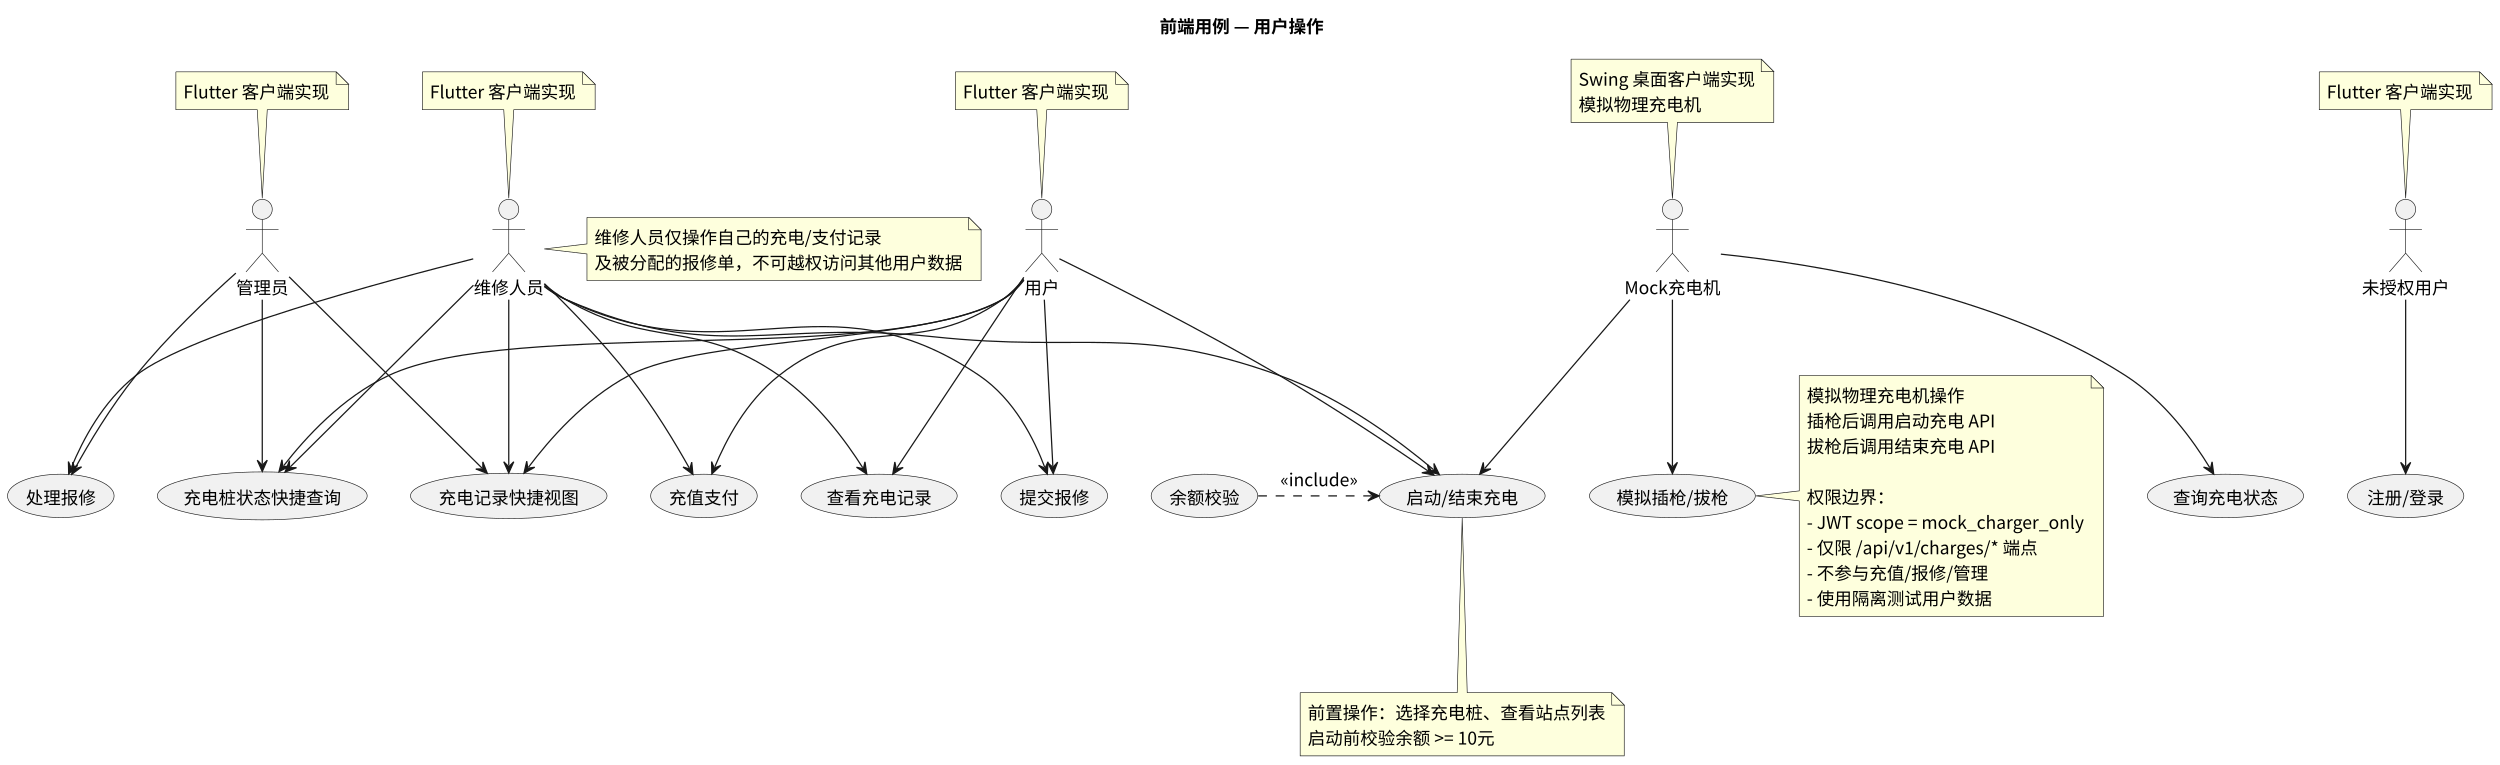
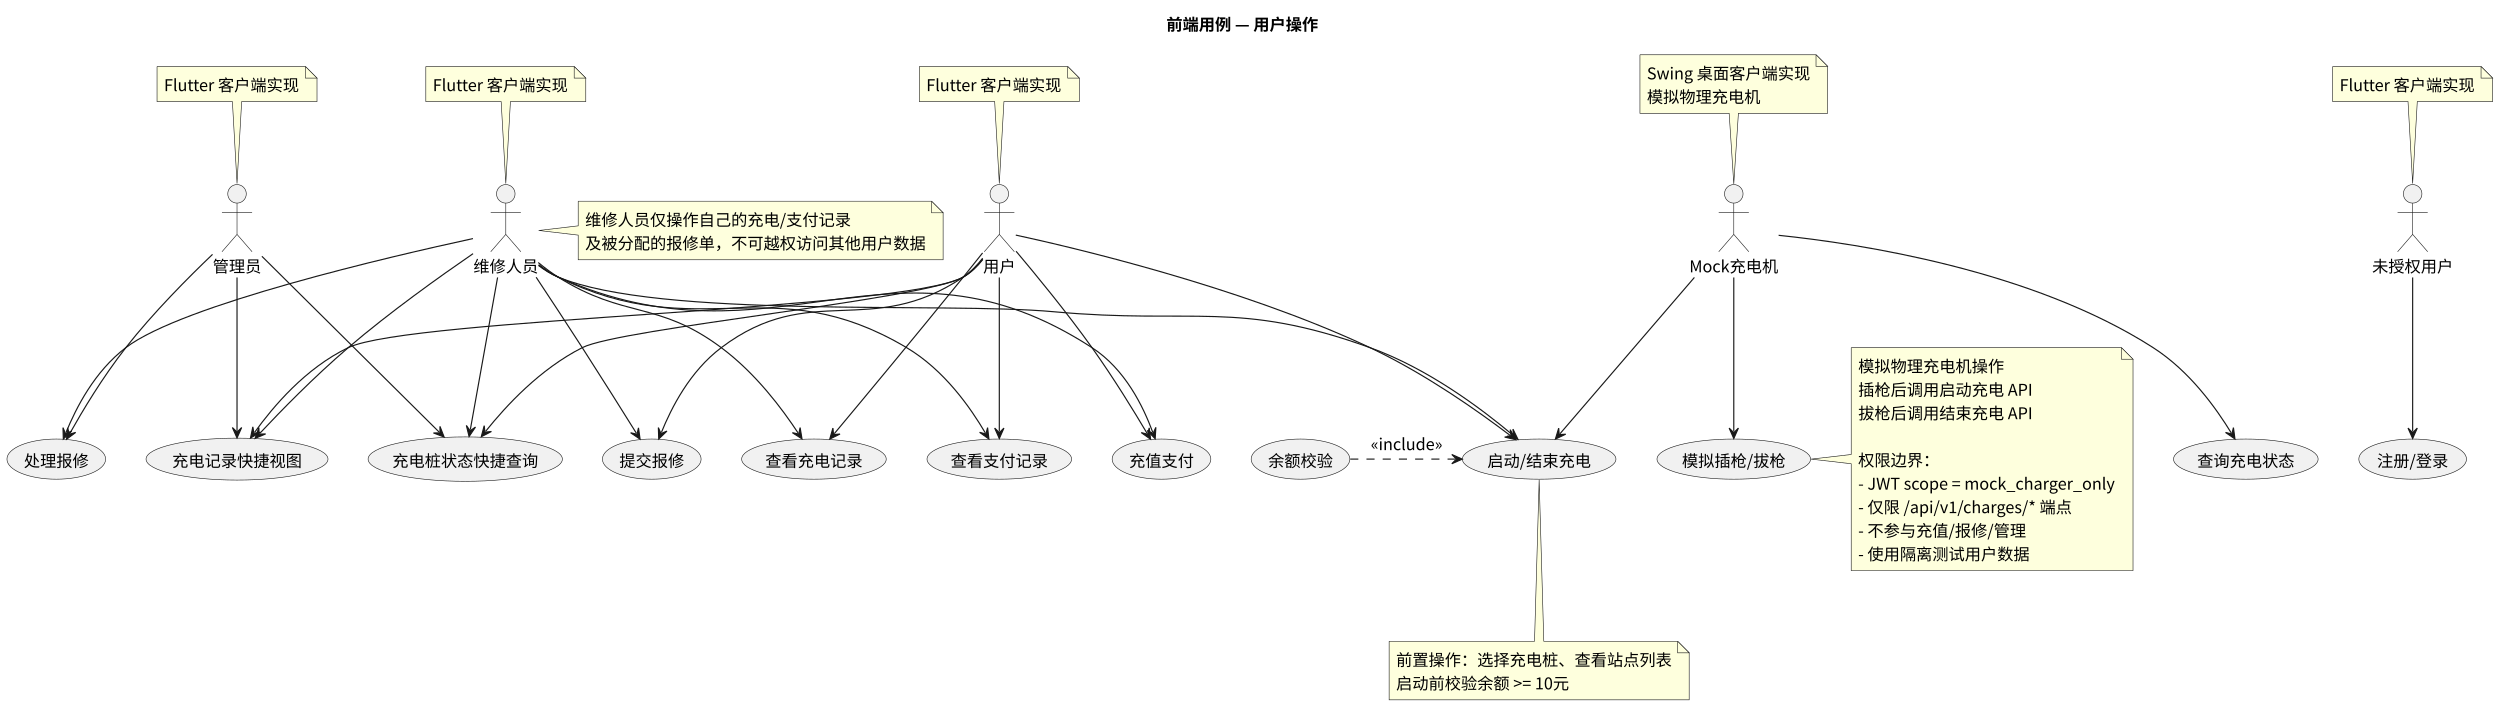
- <svg xmlns="http://www.w3.org/2000/svg" contentStyleType="text/css" data-diagram-type="DESCRIPTION" height="611px" preserveAspectRatio="none" style="width:1998px;height:611px;background:#FFFFFF;" version="1.1" viewBox="0 0 1998 611" width="1998px" zoomAndPan="magnify">
+ <svg xmlns="http://www.w3.org/2000/svg" contentStyleType="text/css" data-diagram-type="DESCRIPTION" height="611px" preserveAspectRatio="none" style="width:2158px;height:611px;background:#FFFFFF;" version="1.1" viewBox="0 0 2158 611" width="2158px" zoomAndPan="magnify">
  <defs />
  <g>
    <g class="title" data-source-line="3">
-       <text fill="#000000" font-family="Noto Sans CJK SC" font-size="14" font-weight="bold" lengthAdjust="spacing" textLength="131.067" x="926.787" y="26.24">前端用例 — 用户操作</text>
+       <text fill="#000000" font-family="Noto Sans CJK SC" font-size="14" font-weight="bold" lengthAdjust="spacing" textLength="131.067" x="1006.787" y="26.24">前端用例 — 用户操作</text>
    </g>
    <g class="entity" data-entity="G" data-source-line="6" data-uid="ent0002" id="entity_G">
-       <ellipse cx="1922.6" cy="167.322" fill="#F1F1F1" rx="8" ry="8" style="stroke:#181818;stroke-width:0.5;" />
-       <path d="M1922.6,175.322 L1922.6,202.322 M1909.6,183.322 L1935.6,183.322 M1922.6,202.322 L1909.6,217.322 M1922.6,202.322 L1935.6,217.322" fill="none" style="stroke:#181818;stroke-width:0.5;" />
-       <text fill="#000000" font-family="Noto Sans CJK SC" font-size="14" lengthAdjust="spacing" textLength="70" x="1887.6" y="235.062">未授权用户</text>
+       <ellipse cx="2082.6" cy="167.322" fill="#F1F1F1" rx="8" ry="8" style="stroke:#181818;stroke-width:0.5;" />
+       <path d="M2082.6,175.322 L2082.6,202.322 M2069.6,183.322 L2095.6,183.322 M2082.6,202.322 L2069.6,217.322 M2082.6,202.322 L2095.6,217.322" fill="none" style="stroke:#181818;stroke-width:0.5;" />
+       <text fill="#000000" font-family="Noto Sans CJK SC" font-size="14" lengthAdjust="spacing" textLength="70" x="2047.6" y="235.062">未授权用户</text>
    </g>
    <g class="entity" data-entity="U" data-source-line="7" data-uid="ent0003" id="entity_U">
-       <ellipse cx="832.6" cy="167.322" fill="#F1F1F1" rx="8" ry="8" style="stroke:#181818;stroke-width:0.5;" />
-       <path d="M832.6,175.322 L832.6,202.322 M819.6,183.322 L845.6,183.322 M832.6,202.322 L819.6,217.322 M832.6,202.322 L845.6,217.322" fill="none" style="stroke:#181818;stroke-width:0.5;" />
-       <text fill="#000000" font-family="Noto Sans CJK SC" font-size="14" lengthAdjust="spacing" textLength="28" x="818.6" y="235.062">用户</text>
+       <ellipse cx="862.6" cy="167.322" fill="#F1F1F1" rx="8" ry="8" style="stroke:#181818;stroke-width:0.5;" />
+       <path d="M862.6,175.322 L862.6,202.322 M849.6,183.322 L875.6,183.322 M862.6,202.322 L849.6,217.322 M862.6,202.322 L875.6,217.322" fill="none" style="stroke:#181818;stroke-width:0.5;" />
+       <text fill="#000000" font-family="Noto Sans CJK SC" font-size="14" lengthAdjust="spacing" textLength="28" x="848.6" y="235.062">用户</text>
    </g>
    <g class="entity" data-entity="M" data-source-line="8" data-uid="ent0004" id="entity_M">
-       <ellipse cx="406.6" cy="167.322" fill="#F1F1F1" rx="8" ry="8" style="stroke:#181818;stroke-width:0.5;" />
-       <path d="M406.6,175.322 L406.6,202.322 M393.6,183.322 L419.6,183.322 M406.6,202.322 L393.6,217.322 M406.6,202.322 L419.6,217.322" fill="none" style="stroke:#181818;stroke-width:0.5;" />
-       <text fill="#000000" font-family="Noto Sans CJK SC" font-size="14" lengthAdjust="spacing" textLength="56" x="378.6" y="235.062">维修人员</text>
+       <ellipse cx="436.6" cy="167.322" fill="#F1F1F1" rx="8" ry="8" style="stroke:#181818;stroke-width:0.5;" />
+       <path d="M436.6,175.322 L436.6,202.322 M423.6,183.322 L449.6,183.322 M436.6,202.322 L423.6,217.322 M436.6,202.322 L449.6,217.322" fill="none" style="stroke:#181818;stroke-width:0.5;" />
+       <text fill="#000000" font-family="Noto Sans CJK SC" font-size="14" lengthAdjust="spacing" textLength="56" x="408.6" y="235.062">维修人员</text>
    </g>
    <g class="entity" data-entity="A" data-source-line="9" data-uid="ent0005" id="entity_A">
-       <ellipse cx="209.6" cy="167.322" fill="#F1F1F1" rx="8" ry="8" style="stroke:#181818;stroke-width:0.5;" />
-       <path d="M209.6,175.322 L209.6,202.322 M196.6,183.322 L222.6,183.322 M209.6,202.322 L196.6,217.322 M209.6,202.322 L222.6,217.322" fill="none" style="stroke:#181818;stroke-width:0.5;" />
-       <text fill="#000000" font-family="Noto Sans CJK SC" font-size="14" lengthAdjust="spacing" textLength="42" x="188.6" y="235.062">管理员</text>
+       <ellipse cx="204.6" cy="167.322" fill="#F1F1F1" rx="8" ry="8" style="stroke:#181818;stroke-width:0.5;" />
+       <path d="M204.6,175.322 L204.6,202.322 M191.6,183.322 L217.6,183.322 M204.6,202.322 L191.6,217.322 M204.6,202.322 L217.6,217.322" fill="none" style="stroke:#181818;stroke-width:0.5;" />
+       <text fill="#000000" font-family="Noto Sans CJK SC" font-size="14" lengthAdjust="spacing" textLength="42" x="183.6" y="235.062">管理员</text>
    </g>
    <g class="entity" data-entity="MC" data-source-line="10" data-uid="ent0006" id="entity_MC">
-       <ellipse cx="1336.6" cy="167.322" fill="#F1F1F1" rx="8" ry="8" style="stroke:#181818;stroke-width:0.5;" />
-       <path d="M1336.6,175.322 L1336.6,202.322 M1323.6,183.322 L1349.6,183.322 M1336.6,202.322 L1323.6,217.322 M1336.6,202.322 L1349.6,217.322" fill="none" style="stroke:#181818;stroke-width:0.5;" />
-       <text fill="#000000" font-family="Noto Sans CJK SC" font-size="14" lengthAdjust="spacing" textLength="76.72" x="1298.24" y="235.062">Mock充电机</text>
+       <ellipse cx="1496.6" cy="167.322" fill="#F1F1F1" rx="8" ry="8" style="stroke:#181818;stroke-width:0.5;" />
+       <path d="M1496.6,175.322 L1496.6,202.322 M1483.6,183.322 L1509.6,183.322 M1496.6,202.322 L1483.6,217.322 M1496.6,202.322 L1509.6,217.322" fill="none" style="stroke:#181818;stroke-width:0.5;" />
+       <text fill="#000000" font-family="Noto Sans CJK SC" font-size="14" lengthAdjust="spacing" textLength="76.72" x="1458.24" y="235.062">Mock充电机</text>
    </g>
    <g class="entity" data-entity="GMN7" data-source-line="12" data-uid="ent0008" id="entity_GMN7">
-       <path d="M1853.56,57.412 L1853.56,87.684 A0,0 0 0 0 1853.56,87.684 L1918.6,87.684 L1922.6,158.412 L1926.6,87.684 L1991.641,87.684 A0,0 0 0 0 1991.641,87.684 L1991.641,67.412 L1981.641,57.412 L1853.56,57.412 A0,0 0 0 0 1853.56,57.412" fill="#FEFFDD" style="stroke:#181818;stroke-width:0.5;" />
-       <path d="M1981.641,57.412 L1981.641,67.412 L1991.641,67.412 L1981.641,57.412" fill="#FEFFDD" style="stroke:#181818;stroke-width:0.5;" />
-       <text fill="#000000" font-family="Noto Sans CJK SC" font-size="14" lengthAdjust="spacing" textLength="117.082" x="1859.56" y="78.652">Flutter 客户端实现</text>
+       <path d="M2013.56,57.412 L2013.56,87.684 A0,0 0 0 0 2013.56,87.684 L2078.6,87.684 L2082.6,158.412 L2086.6,87.684 L2151.642,87.684 A0,0 0 0 0 2151.642,87.684 L2151.642,67.412 L2141.642,57.412 L2013.56,57.412 A0,0 0 0 0 2013.56,57.412" fill="#FEFFDD" style="stroke:#181818;stroke-width:0.5;" />
+       <path d="M2141.642,57.412 L2141.642,67.412 L2151.642,67.412 L2141.642,57.412" fill="#FEFFDD" style="stroke:#181818;stroke-width:0.5;" />
+       <text fill="#000000" font-family="Noto Sans CJK SC" font-size="14" lengthAdjust="spacing" textLength="117.082" x="2019.56" y="78.652">Flutter 客户端实现</text>
    </g>
    <g class="entity" data-entity="GMN10" data-source-line="13" data-uid="ent0011" id="entity_GMN10">
-       <path d="M763.56,57.412 L763.56,87.684 A0,0 0 0 0 763.56,87.684 L828.6,87.684 L832.6,158.412 L836.6,87.684 L901.641,87.684 A0,0 0 0 0 901.641,87.684 L901.641,67.412 L891.641,57.412 L763.56,57.412 A0,0 0 0 0 763.56,57.412" fill="#FEFFDD" style="stroke:#181818;stroke-width:0.5;" />
-       <path d="M891.641,57.412 L891.641,67.412 L901.641,67.412 L891.641,57.412" fill="#FEFFDD" style="stroke:#181818;stroke-width:0.5;" />
-       <text fill="#000000" font-family="Noto Sans CJK SC" font-size="14" lengthAdjust="spacing" textLength="117.082" x="769.56" y="78.652">Flutter 客户端实现</text>
+       <path d="M793.56,57.412 L793.56,87.684 A0,0 0 0 0 793.56,87.684 L858.6,87.684 L862.6,158.412 L866.6,87.684 L931.641,87.684 A0,0 0 0 0 931.641,87.684 L931.641,67.412 L921.641,57.412 L793.56,57.412 A0,0 0 0 0 793.56,57.412" fill="#FEFFDD" style="stroke:#181818;stroke-width:0.5;" />
+       <path d="M921.641,57.412 L921.641,67.412 L931.641,67.412 L921.641,57.412" fill="#FEFFDD" style="stroke:#181818;stroke-width:0.5;" />
+       <text fill="#000000" font-family="Noto Sans CJK SC" font-size="14" lengthAdjust="spacing" textLength="117.082" x="799.56" y="78.652">Flutter 客户端实现</text>
    </g>
    <g class="entity" data-entity="GMN13" data-source-line="14" data-uid="ent0014" id="entity_GMN13">
-       <path d="M337.56,57.412 L337.56,87.684 A0,0 0 0 0 337.56,87.684 L402.6,87.684 L406.6,158.412 L410.6,87.684 L475.642,87.684 A0,0 0 0 0 475.642,87.684 L475.642,67.412 L465.642,57.412 L337.56,57.412 A0,0 0 0 0 337.56,57.412" fill="#FEFFDD" style="stroke:#181818;stroke-width:0.5;" />
-       <path d="M465.642,57.412 L465.642,67.412 L475.642,67.412 L465.642,57.412" fill="#FEFFDD" style="stroke:#181818;stroke-width:0.5;" />
-       <text fill="#000000" font-family="Noto Sans CJK SC" font-size="14" lengthAdjust="spacing" textLength="117.082" x="343.56" y="78.652">Flutter 客户端实现</text>
+       <path d="M367.56,57.412 L367.56,87.684 A0,0 0 0 0 367.56,87.684 L432.6,87.684 L436.6,158.412 L440.6,87.684 L505.642,87.684 A0,0 0 0 0 505.642,87.684 L505.642,67.412 L495.642,57.412 L367.56,57.412 A0,0 0 0 0 367.56,57.412" fill="#FEFFDD" style="stroke:#181818;stroke-width:0.5;" />
+       <path d="M495.642,57.412 L495.642,67.412 L505.642,67.412 L495.642,57.412" fill="#FEFFDD" style="stroke:#181818;stroke-width:0.5;" />
+       <text fill="#000000" font-family="Noto Sans CJK SC" font-size="14" lengthAdjust="spacing" textLength="117.082" x="373.56" y="78.652">Flutter 客户端实现</text>
    </g>
    <g class="entity" data-entity="GMN16" data-source-line="15" data-uid="ent0017" id="entity_GMN16">
-       <path d="M140.56,57.412 L140.56,87.684 A0,0 0 0 0 140.56,87.684 L205.6,87.684 L209.6,158.412 L213.6,87.684 L278.642,87.684 A0,0 0 0 0 278.642,87.684 L278.642,67.412 L268.642,57.412 L140.56,57.412 A0,0 0 0 0 140.56,57.412" fill="#FEFFDD" style="stroke:#181818;stroke-width:0.5;" />
-       <path d="M268.642,57.412 L268.642,67.412 L278.642,67.412 L268.642,57.412" fill="#FEFFDD" style="stroke:#181818;stroke-width:0.5;" />
-       <text fill="#000000" font-family="Noto Sans CJK SC" font-size="14" lengthAdjust="spacing" textLength="117.082" x="146.56" y="78.652">Flutter 客户端实现</text>
+       <path d="M135.56,57.412 L135.56,87.684 A0,0 0 0 0 135.56,87.684 L200.6,87.684 L204.6,158.412 L208.6,87.684 L273.642,87.684 A0,0 0 0 0 273.642,87.684 L273.642,67.412 L263.642,57.412 L135.56,57.412 A0,0 0 0 0 135.56,57.412" fill="#FEFFDD" style="stroke:#181818;stroke-width:0.5;" />
+       <path d="M263.642,57.412 L263.642,67.412 L273.642,67.412 L263.642,57.412" fill="#FEFFDD" style="stroke:#181818;stroke-width:0.5;" />
+       <text fill="#000000" font-family="Noto Sans CJK SC" font-size="14" lengthAdjust="spacing" textLength="117.082" x="141.56" y="78.652">Flutter 客户端实现</text>
    </g>
    <g class="entity" data-entity="GMN19" data-source-line="16" data-uid="ent0020" id="entity_GMN19">
-       <path d="M1255.6,47.272 L1255.6,97.816 A0,0 0 0 0 1255.6,97.816 L1332.6,97.816 L1336.6,158.732 L1340.6,97.816 L1417.593,97.816 A0,0 0 0 0 1417.593,97.816 L1417.593,57.272 L1407.593,47.272 L1255.6,47.272 A0,0 0 0 0 1255.6,47.272" fill="#FEFFDD" style="stroke:#181818;stroke-width:0.5;" />
-       <path d="M1407.593,47.272 L1407.593,57.272 L1417.593,57.272 L1407.593,47.272" fill="#FEFFDD" style="stroke:#181818;stroke-width:0.5;" />
-       <text fill="#000000" font-family="Noto Sans CJK SC" font-size="14" lengthAdjust="spacing" textLength="140.993" x="1261.6" y="68.512">Swing 桌面客户端实现</text>
-       <text fill="#000000" font-family="Noto Sans CJK SC" font-size="14" lengthAdjust="spacing" textLength="98" x="1261.6" y="88.784">模拟物理充电机</text>
+       <path d="M1415.6,47.272 L1415.6,97.816 A0,0 0 0 0 1415.6,97.816 L1492.6,97.816 L1496.6,158.732 L1500.6,97.816 L1577.593,97.816 A0,0 0 0 0 1577.593,97.816 L1577.593,57.272 L1567.593,47.272 L1415.6,47.272 A0,0 0 0 0 1415.6,47.272" fill="#FEFFDD" style="stroke:#181818;stroke-width:0.5;" />
+       <path d="M1567.593,47.272 L1567.593,57.272 L1577.593,57.272 L1567.593,47.272" fill="#FEFFDD" style="stroke:#181818;stroke-width:0.5;" />
+       <text fill="#000000" font-family="Noto Sans CJK SC" font-size="14" lengthAdjust="spacing" textLength="140.993" x="1421.6" y="68.512">Swing 桌面客户端实现</text>
+       <text fill="#000000" font-family="Noto Sans CJK SC" font-size="14" lengthAdjust="spacing" textLength="98" x="1421.6" y="88.784">模拟物理充电机</text>
    </g>
    <g class="entity" data-entity="LOG" data-source-line="18" data-uid="ent0022" id="entity_LOG">
-       <ellipse cx="1922.598" cy="396.316" fill="#F1F1F1" rx="46.478" ry="17.334" style="stroke:#181818;stroke-width:0.5;" />
-       <text fill="#000000" font-family="Noto Sans CJK SC" font-size="14" lengthAdjust="spacing" textLength="61.488" x="1891.854" y="402.952">注册/登录</text>
+       <ellipse cx="2082.598" cy="396.316" fill="#F1F1F1" rx="46.478" ry="17.334" style="stroke:#181818;stroke-width:0.5;" />
+       <text fill="#000000" font-family="Noto Sans CJK SC" font-size="14" lengthAdjust="spacing" textLength="61.488" x="2051.854" y="402.952">注册/登录</text>
    </g>
    <g class="entity" data-entity="CS" data-source-line="19" data-uid="ent0023" id="entity_CS">
-       <ellipse cx="1168.597" cy="396.316" fill="#F1F1F1" rx="66.277" ry="17.334" style="stroke:#181818;stroke-width:0.5;" />
-       <text fill="#000000" font-family="Noto Sans CJK SC" font-size="14" lengthAdjust="spacing" textLength="89.488" x="1123.853" y="402.952">启动/结束充电</text>
+       <ellipse cx="1328.597" cy="396.316" fill="#F1F1F1" rx="66.277" ry="17.334" style="stroke:#181818;stroke-width:0.5;" />
+       <text fill="#000000" font-family="Noto Sans CJK SC" font-size="14" lengthAdjust="spacing" textLength="89.488" x="1283.853" y="402.952">启动/结束充电</text>
    </g>
    <g class="entity" data-entity="BC" data-source-line="20" data-uid="ent0024" id="entity_BC">
-       <ellipse cx="962.598" cy="396.316" fill="#F1F1F1" rx="42.598" ry="17.334" style="stroke:#181818;stroke-width:0.5;" />
-       <text fill="#000000" font-family="Noto Sans CJK SC" font-size="14" lengthAdjust="spacing" textLength="56" x="934.598" y="402.952">余额校验</text>
+       <ellipse cx="1122.598" cy="396.316" fill="#F1F1F1" rx="42.598" ry="17.334" style="stroke:#181818;stroke-width:0.5;" />
+       <text fill="#000000" font-family="Noto Sans CJK SC" font-size="14" lengthAdjust="spacing" textLength="56" x="1094.598" y="402.952">余额校验</text>
    </g>
    <g class="entity" data-entity="PAY" data-source-line="21" data-uid="ent0025" id="entity_PAY">
-       <ellipse cx="562.598" cy="396.316" fill="#F1F1F1" rx="42.598" ry="17.334" style="stroke:#181818;stroke-width:0.5;" />
-       <text fill="#000000" font-family="Noto Sans CJK SC" font-size="14" lengthAdjust="spacing" textLength="56" x="534.598" y="402.952">充值支付</text>
+       <ellipse cx="1002.598" cy="396.316" fill="#F1F1F1" rx="42.598" ry="17.334" style="stroke:#181818;stroke-width:0.5;" />
+       <text fill="#000000" font-family="Noto Sans CJK SC" font-size="14" lengthAdjust="spacing" textLength="56" x="974.598" y="402.952">充值支付</text>
    </g>
    <g class="entity" data-entity="VCR" data-source-line="22" data-uid="ent0026" id="entity_VCR">
      <ellipse cx="702.597" cy="396.316" fill="#F1F1F1" rx="62.397" ry="17.334" style="stroke:#181818;stroke-width:0.5;" />
      <text fill="#000000" font-family="Noto Sans CJK SC" font-size="14" lengthAdjust="spacing" textLength="84" x="660.597" y="402.952">查看充电记录</text>
    </g>
-     <g class="entity" data-entity="SRT" data-source-line="23" data-uid="ent0027" id="entity_SRT">
-       <ellipse cx="842.598" cy="396.316" fill="#F1F1F1" rx="42.598" ry="17.334" style="stroke:#181818;stroke-width:0.5;" />
-       <text fill="#000000" font-family="Noto Sans CJK SC" font-size="14" lengthAdjust="spacing" textLength="56" x="814.598" y="402.952">提交报修</text>
-     </g>
-     <g class="entity" data-entity="HR" data-source-line="24" data-uid="ent0028" id="entity_HR">
+     <g class="entity" data-entity="VPR" data-source-line="23" data-uid="ent0027" id="entity_VPR">
+       <ellipse cx="862.597" cy="396.316" fill="#F1F1F1" rx="62.397" ry="17.334" style="stroke:#181818;stroke-width:0.5;" />
+       <text fill="#000000" font-family="Noto Sans CJK SC" font-size="14" lengthAdjust="spacing" textLength="84" x="820.597" y="402.952">查看支付记录</text>
+     </g>
+     <g class="entity" data-entity="SRT" data-source-line="24" data-uid="ent0028" id="entity_SRT">
+       <ellipse cx="562.598" cy="396.316" fill="#F1F1F1" rx="42.598" ry="17.334" style="stroke:#181818;stroke-width:0.5;" />
+       <text fill="#000000" font-family="Noto Sans CJK SC" font-size="14" lengthAdjust="spacing" textLength="56" x="534.598" y="402.952">提交报修</text>
+     </g>
+     <g class="entity" data-entity="HR" data-source-line="25" data-uid="ent0029" id="entity_HR">
      <ellipse cx="48.598" cy="396.316" fill="#F1F1F1" rx="42.598" ry="17.334" style="stroke:#181818;stroke-width:0.5;" />
      <text fill="#000000" font-family="Noto Sans CJK SC" font-size="14" lengthAdjust="spacing" textLength="56" x="20.598" y="402.952">处理报修</text>
    </g>
-     <g class="entity" data-entity="QV" data-source-line="25" data-uid="ent0029" id="entity_QV">
-       <ellipse cx="406.598" cy="396.307" fill="#F1F1F1" rx="78.528" ry="18.105" style="stroke:#181818;stroke-width:0.5;" />
-       <text fill="#000000" font-family="Noto Sans CJK SC" font-size="14" lengthAdjust="spacing" textLength="111.999" x="350.598" y="402.943">充电记录快捷视图</text>
-     </g>
-     <g class="entity" data-entity="QC" data-source-line="26" data-uid="ent0030" id="entity_QC">
-       <ellipse cx="209.604" cy="396.313" fill="#F1F1F1" rx="83.854" ry="19.171" style="stroke:#181818;stroke-width:0.5;" />
-       <text fill="#000000" font-family="Noto Sans CJK SC" font-size="14" lengthAdjust="spacing" textLength="125.999" x="146.605" y="402.949">充电桩状态快捷查询</text>
-     </g>
-     <g class="entity" data-entity="MOC" data-source-line="27" data-uid="ent0031" id="entity_MOC">
-       <ellipse cx="1336.597" cy="396.316" fill="#F1F1F1" rx="66.277" ry="17.334" style="stroke:#181818;stroke-width:0.5;" />
-       <text fill="#000000" font-family="Noto Sans CJK SC" font-size="14" lengthAdjust="spacing" textLength="89.488" x="1291.853" y="402.952">模拟插枪/拔枪</text>
-     </g>
-     <g class="entity" data-entity="QCS" data-source-line="28" data-uid="ent0032" id="entity_QCS">
-       <ellipse cx="1778.597" cy="396.316" fill="#F1F1F1" rx="62.397" ry="17.334" style="stroke:#181818;stroke-width:0.5;" />
-       <text fill="#000000" font-family="Noto Sans CJK SC" font-size="14" lengthAdjust="spacing" textLength="84" x="1736.597" y="402.952">查询充电状态</text>
-     </g>
-     <g class="entity" data-entity="GMN45" data-source-line="42" data-uid="ent0046" id="entity_GMN45">
-       <path d="M469.1,173.682 L469.1,194.952 L434.96,198.952 L469.1,202.952 L469.1,224.226 A0,0 0 0 0 469.1,224.226 L784.099,224.226 A0,0 0 0 0 784.099,224.226 L784.099,183.682 L774.099,173.682 L469.1,173.682 A0,0 0 0 0 469.1,173.682" fill="#FEFFDD" style="stroke:#181818;stroke-width:0.5;" />
-       <path d="M774.099,173.682 L774.099,183.682 L784.099,183.682 L774.099,173.682" fill="#FEFFDD" style="stroke:#181818;stroke-width:0.5;" />
-       <text fill="#000000" font-family="Noto Sans CJK SC" font-size="14" lengthAdjust="spacing" textLength="229.487" x="475.1" y="194.922">维修人员仅操作自己的充电/支付记录</text>
-       <text fill="#000000" font-family="Noto Sans CJK SC" font-size="14" lengthAdjust="spacing" textLength="293.999" x="475.1" y="215.194">及被分配的报修单，不可越权访问其他用户数据</text>
-     </g>
-     <g class="entity" data-entity="GMN50" data-source-line="44" data-uid="ent0051" id="entity_GMN50">
-       <path d="M1039.1,553.542 L1039.1,604.086 A0,0 0 0 0 1039.1,604.086 L1298.099,604.086 A0,0 0 0 0 1298.099,604.086 L1298.099,563.542 L1288.099,553.542 L1172.6,553.542 L1168.6,413.972 L1164.6,553.542 L1039.1,553.542 A0,0 0 0 0 1039.1,553.542" fill="#FEFFDD" style="stroke:#181818;stroke-width:0.5;" />
-       <path d="M1288.099,553.542 L1288.099,563.542 L1298.099,563.542 L1288.099,553.542" fill="#FEFFDD" style="stroke:#181818;stroke-width:0.5;" />
-       <text fill="#000000" font-family="Noto Sans CJK SC" font-size="14" lengthAdjust="spacing" textLength="237.999" x="1045.1" y="574.782">前置操作：选择充电桩、查看站点列表</text>
-       <text fill="#000000" font-family="Noto Sans CJK SC" font-size="14" lengthAdjust="spacing" textLength="149.351" x="1045.1" y="595.054">启动前校验余额 &gt;= 10元</text>
-     </g>
-     <g class="entity" data-entity="GMN61" data-source-line="53" data-uid="ent0062" id="entity_GMN61">
-       <path d="M1437.97,300.092 L1437.97,392.312 L1403.24,396.312 L1437.97,400.312 L1437.97,492.539 A0,0 0 0 0 1437.97,492.539 L1681.219,492.539 A0,0 0 0 0 1681.219,492.539 L1681.219,310.092 L1671.219,300.092 L1437.97,300.092 A0,0 0 0 0 1437.97,300.092" fill="#FEFFDD" style="stroke:#181818;stroke-width:0.5;" />
-       <path d="M1671.219,300.092 L1671.219,310.092 L1681.219,310.092 L1671.219,300.092" fill="#FEFFDD" style="stroke:#181818;stroke-width:0.5;" />
-       <text fill="#000000" font-family="Noto Sans CJK SC" font-size="14" lengthAdjust="spacing" textLength="125.999" x="1443.97" y="321.332">模拟物理充电机操作</text>
-       <text fill="#000000" font-family="Noto Sans CJK SC" font-size="14" lengthAdjust="spacing" textLength="150.611" x="1443.97" y="341.604">插枪后调用启动充电 API</text>
-       <text fill="#000000" font-family="Noto Sans CJK SC" font-size="14" lengthAdjust="spacing" textLength="150.611" x="1443.97" y="361.876">拔枪后调用结束充电 API</text>
-       <text fill="#000000" font-family="Noto Sans CJK SC" font-size="14" lengthAdjust="spacing" textLength="3.136" x="1443.97" y="382.148"> </text>
-       <text fill="#000000" font-family="Noto Sans CJK SC" font-size="14" lengthAdjust="spacing" textLength="70" x="1443.97" y="402.42">权限边界：</text>
-       <text fill="#000000" font-family="Noto Sans CJK SC" font-size="14" lengthAdjust="spacing" textLength="222.249" x="1443.97" y="422.691">- JWT scope = mock_charger_only</text>
-       <text fill="#000000" font-family="Noto Sans CJK SC" font-size="14" lengthAdjust="spacing" textLength="185.387" x="1443.97" y="442.963">- 仅限 /api/v1/charges/* 端点</text>
-       <text fill="#000000" font-family="Noto Sans CJK SC" font-size="14" lengthAdjust="spacing" textLength="144.969" x="1443.97" y="463.235">- 不参与充值/报修/管理</text>
-       <text fill="#000000" font-family="Noto Sans CJK SC" font-size="14" lengthAdjust="spacing" textLength="147.993" x="1443.97" y="483.507">- 使用隔离测试用户数据</text>
-     </g>
-     <g class="link" data-entity-1="G" data-entity-2="LOG" data-source-line="30" data-uid="lnk33" id="link_G_LOG">
-       <path d="M1922.6,239.492 C1922.6,282.082 1922.6,341.862 1922.6,372.512" fill="none" id="G-to-LOG" style="stroke:#181818;stroke-width:1;" />
-       <polygon fill="#181818" points="1922.6,378.512,1926.6,369.512,1922.6,373.512,1918.6,369.512,1922.6,378.512" style="stroke:#181818;stroke-width:1;" />
-     </g>
-     <g class="link" data-entity-1="U" data-entity-2="CS" data-source-line="31" data-uid="lnk34" id="link_U_CS">
-       <path d="M846.67,206.812 C878.51,222.442 958.31,262.292 1022.6,300.092 C1067.34,326.392 1112.712,356.798 1141.052,376.238" fill="none" id="U-to-CS" style="stroke:#181818;stroke-width:1;" />
-       <polygon fill="#181818" points="1146,379.632,1140.841,371.242,1141.877,376.804,1136.316,377.839,1146,379.632" style="stroke:#181818;stroke-width:1;" />
-     </g>
-     <g class="link" data-entity-1="U" data-entity-2="PAY" data-source-line="32" data-uid="lnk35" id="link_U_PAY">
-       <path d="M818.12,222.712 C813.44,228.692 807.83,234.692 801.6,239.092 C732.93,287.562 688.56,248.002 622.6,300.092 C595.92,321.162 580.111,352.049 571.231,373.219" fill="none" id="U-to-PAY" style="stroke:#181818;stroke-width:1;" />
-       <polygon fill="#181818" points="568.91,378.752,576.08,372,570.844,374.141,568.703,368.905,568.91,378.752" style="stroke:#181818;stroke-width:1;" />
-     </g>
-     <g class="link" data-entity-1="U" data-entity-2="VCR" data-source-line="33" data-uid="lnk36" id="link_U_VCR">
-       <path d="M818.19,221.612 C791.94,261.052 740.224,338.767 716.824,373.937" fill="none" id="U-to-VCR" style="stroke:#181818;stroke-width:1;" />
-       <polygon fill="#181818" points="713.5,378.932,721.816,373.655,716.27,374.769,715.155,369.223,713.5,378.932" style="stroke:#181818;stroke-width:1;" />
-     </g>
-     <g class="link" data-entity-1="U" data-entity-2="SRT" data-source-line="34" data-uid="lnk37" id="link_U_SRT">
-       <path d="M834.62,239.492 C836.8,282.082 839.863,341.87 841.433,372.52" fill="none" id="U-to-SRT" style="stroke:#181818;stroke-width:1;" />
-       <polygon fill="#181818" points="841.74,378.512,845.274,369.319,841.484,373.519,837.285,369.728,841.74,378.512" style="stroke:#181818;stroke-width:1;" />
-     </g>
-     <g class="link" data-entity-1="U" data-entity-2="QV" data-source-line="35" data-uid="lnk38" id="link_U_QV">
-       <path d="M818.14,223.642 C813.53,229.492 807.95,235.192 801.6,239.092 C743.82,274.602 562.39,268.102 502.6,300.092 C466.58,319.362 438.794,351.633 422.364,373.403" fill="none" id="U-to-QV" style="stroke:#181818;stroke-width:1;" />
-       <polygon fill="#181818" points="418.75,378.192,427.364,373.418,421.762,374.201,420.979,368.599,418.75,378.192" style="stroke:#181818;stroke-width:1;" />
-     </g>
-     <g class="link" data-entity-1="U" data-entity-2="QC" data-source-line="36" data-uid="lnk39" id="link_U_QC">
-       <path d="M818.34,223.972 C813.73,229.822 808.1,235.442 801.6,239.092 C705.76,292.982 410.09,253.282 310.6,300.092 C273.09,317.742 244.082,349.932 226.662,372.252" fill="none" id="U-to-QC" style="stroke:#181818;stroke-width:1;" />
-       <polygon fill="#181818" points="222.97,376.982,231.661,372.348,226.046,373.04,225.354,367.426,222.97,376.982" style="stroke:#181818;stroke-width:1;" />
-     </g>
-     <g class="link" data-entity-1="M" data-entity-2="CS" data-source-line="37" data-uid="lnk40" id="link_M_CS">
-       <path d="M435.06,229.112 C440.21,233.042 445.8,236.582 451.6,239.092 C572.12,291.292 615,255.122 745.6,269.092 C868.77,282.272 906,258.232 1022.6,300.092 C1073.3,318.292 1119.485,353.364 1145.725,375.394" fill="none" id="M-to-CS" style="stroke:#181818;stroke-width:1;" />
-       <polygon fill="#181818" points="1150.32,379.252,1145.999,370.401,1146.491,376.037,1140.855,376.529,1150.32,379.252" style="stroke:#181818;stroke-width:1;" />
-     </g>
-     <g class="link" data-entity-1="M" data-entity-2="PAY" data-source-line="38" data-uid="lnk41" id="link_M_PAY">
-       <path d="M435.08,226.642 C455.07,246.062 481.84,273.522 502.6,300.092 C523.05,326.262 539.859,354.442 550.819,373.932" fill="none" id="M-to-PAY" style="stroke:#181818;stroke-width:1;" />
-       <polygon fill="#181818" points="553.76,379.162,552.835,369.357,551.309,374.804,545.862,373.278,553.76,379.162" style="stroke:#181818;stroke-width:1;" />
-     </g>
-     <g class="link" data-entity-1="M" data-entity-2="VCR" data-source-line="39" data-uid="lnk42" id="link_M_VCR">
-       <path d="M434.91,227.332 C440.21,231.622 445.88,235.742 451.6,239.092 C521.25,279.832 556.34,254.042 622.6,300.092 C653.45,321.532 676.095,352.762 689.505,373.802" fill="none" id="M-to-VCR" style="stroke:#181818;stroke-width:1;" />
-       <polygon fill="#181818" points="692.73,378.862,691.266,369.123,690.043,374.646,684.52,373.422,692.73,378.862" style="stroke:#181818;stroke-width:1;" />
-     </g>
-     <g class="link" data-entity-1="M" data-entity-2="SRT" data-source-line="40" data-uid="lnk43" id="link_M_SRT">
-       <path d="M434.99,228.512 C440.19,232.572 445.81,236.302 451.6,239.092 C586.36,304.022 658.75,216.192 782.6,300.092 C811.07,319.382 826.616,351.544 834.886,373.274" fill="none" id="M-to-SRT" style="stroke:#181818;stroke-width:1;" />
-       <polygon fill="#181818" points="837.02,378.882,837.557,369.048,835.241,374.209,830.08,371.893,837.02,378.882" style="stroke:#181818;stroke-width:1;" />
-     </g>
-     <g class="link" data-entity-1="M" data-entity-2="HR" data-source-line="41" data-uid="lnk44" id="link_M_HR">
-       <path d="M378.2,206.892 C312.42,223.372 151.93,266.012 108.6,300.092 C81.87,321.102 66.075,352.006 57.215,373.196" fill="none" id="M-to-HR" style="stroke:#181818;stroke-width:1;" />
-       <polygon fill="#181818" points="54.9,378.732,62.062,371.972,56.829,374.119,54.681,368.885,54.9,378.732" style="stroke:#181818;stroke-width:1;" />
-     </g>
-     <g class="link" data-entity-1="BC" data-entity-2="CS" data-source-line="43" data-uid="lnk49" id="link_BC_CS">
-       <path d="M1005.53,396.312 C1033.48,396.312 1064.49,396.312 1096.19,396.312" fill="none" id="BC-to-CS" style="stroke:#181818;stroke-width:1;stroke-dasharray:7,7;" />
-       <polygon fill="#181818" points="1102.19,396.312,1093.19,392.312,1097.19,396.312,1093.19,400.312,1102.19,396.312" style="stroke:#181818;stroke-width:1;" />
-       <text fill="#000000" font-family="Noto Sans CJK SC" font-size="14" lengthAdjust="spacing" textLength="61.852" x="1023.26" y="388.552">«include»</text>
-     </g>
-     <g class="link" data-entity-1="M" data-entity-2="QV" data-source-line="45" data-uid="lnk53" id="link_M_QV">
-       <path d="M406.6,239.492 C406.6,281.852 406.6,341.172 406.6,372.032" fill="none" id="M-to-QV" style="stroke:#181818;stroke-width:1;" />
-       <polygon fill="#181818" points="406.6,378.032,410.6,369.032,406.6,373.032,402.6,369.032,406.6,378.032" style="stroke:#181818;stroke-width:1;" />
-     </g>
-     <g class="link" data-entity-1="M" data-entity-2="QC" data-source-line="46" data-uid="lnk54" id="link_M_QC">
-       <path d="M378.37,227.942 C337.31,268.672 266.49,338.897 232.03,373.067" fill="none" id="M-to-QC" style="stroke:#181818;stroke-width:1;" />
-       <polygon fill="#181818" points="227.77,377.292,236.977,373.795,231.32,373.771,231.344,368.115,227.77,377.292" style="stroke:#181818;stroke-width:1;" />
-     </g>
-     <g class="link" data-entity-1="A" data-entity-2="HR" data-source-line="47" data-uid="lnk55" id="link_A_HR">
-       <path d="M188.47,218.282 C167.01,237.472 133.47,269.082 108.6,300.092 C87.81,326.002 71.088,354.244 60.238,373.824" fill="none" id="A-to-HR" style="stroke:#181818;stroke-width:1;" />
-       <polygon fill="#181818" points="57.33,379.072,65.191,373.139,59.754,374.699,58.194,369.261,57.33,379.072" style="stroke:#181818;stroke-width:1;" />
-     </g>
-     <g class="link" data-entity-1="A" data-entity-2="QV" data-source-line="48" data-uid="lnk56" id="link_A_QV">
-       <path d="M231.06,221.232 C270.45,260.292 349.28,338.477 385.2,374.097" fill="none" id="A-to-QV" style="stroke:#181818;stroke-width:1;" />
-       <polygon fill="#181818" points="389.46,378.322,385.886,369.144,385.91,374.801,380.253,374.825,389.46,378.322" style="stroke:#181818;stroke-width:1;" />
-     </g>
-     <g class="link" data-entity-1="A" data-entity-2="QC" data-source-line="49" data-uid="lnk57" id="link_A_QC">
-       <path d="M209.6,239.492 C209.6,281.302 209.6,339.452 209.6,370.792" fill="none" id="A-to-QC" style="stroke:#181818;stroke-width:1;" />
-       <polygon fill="#181818" points="209.6,376.792,213.6,367.792,209.6,371.792,205.6,367.792,209.6,376.792" style="stroke:#181818;stroke-width:1;" />
-     </g>
-     <g class="link" data-entity-1="MC" data-entity-2="MOC" data-source-line="50" data-uid="lnk58" id="link_MC_MOC">
-       <path d="M1336.6,239.492 C1336.6,282.082 1336.6,341.862 1336.6,372.512" fill="none" id="MC-to-MOC" style="stroke:#181818;stroke-width:1;" />
-       <polygon fill="#181818" points="1336.6,378.512,1340.6,369.512,1336.6,373.512,1332.6,369.512,1336.6,378.512" style="stroke:#181818;stroke-width:1;" />
-     </g>
-     <g class="link" data-entity-1="MC" data-entity-2="CS" data-source-line="51" data-uid="lnk59" id="link_MC_CS">
-       <path d="M1302.6,239.492 C1265.78,282.302 1212.733,344.004 1186.543,374.444" fill="none" id="MC-to-CS" style="stroke:#181818;stroke-width:1;" />
-       <polygon fill="#181818" points="1182.63,378.992,1191.532,374.778,1185.891,375.202,1185.468,369.561,1182.63,378.992" style="stroke:#181818;stroke-width:1;" />
-     </g>
-     <g class="link" data-entity-1="MC" data-entity-2="QCS" data-source-line="52" data-uid="lnk60" id="link_MC_QCS">
-       <path d="M1375.31,203.112 C1445.05,210.342 1594.22,233.042 1698.6,300.092 C1730.39,320.512 1752.966,352.396 1766.056,373.765" fill="none" id="MC-to-QCS" style="stroke:#181818;stroke-width:1;" />
-       <polygon fill="#181818" points="1769.19,378.882,1767.9,369.118,1766.578,374.618,1761.078,373.297,1769.19,378.882" style="stroke:#181818;stroke-width:1;" />
+     <g class="entity" data-entity="QV" data-source-line="26" data-uid="ent0030" id="entity_QV">
+       <ellipse cx="204.598" cy="396.307" fill="#F1F1F1" rx="78.528" ry="18.105" style="stroke:#181818;stroke-width:0.5;" />
+       <text fill="#000000" font-family="Noto Sans CJK SC" font-size="14" lengthAdjust="spacing" textLength="111.999" x="148.598" y="402.943">充电记录快捷视图</text>
+     </g>
+     <g class="entity" data-entity="QC" data-source-line="27" data-uid="ent0031" id="entity_QC">
+       <ellipse cx="401.604" cy="396.313" fill="#F1F1F1" rx="83.854" ry="19.171" style="stroke:#181818;stroke-width:0.5;" />
+       <text fill="#000000" font-family="Noto Sans CJK SC" font-size="14" lengthAdjust="spacing" textLength="125.999" x="338.604" y="402.949">充电桩状态快捷查询</text>
+     </g>
+     <g class="entity" data-entity="MOC" data-source-line="28" data-uid="ent0032" id="entity_MOC">
+       <ellipse cx="1496.597" cy="396.316" fill="#F1F1F1" rx="66.277" ry="17.334" style="stroke:#181818;stroke-width:0.5;" />
+       <text fill="#000000" font-family="Noto Sans CJK SC" font-size="14" lengthAdjust="spacing" textLength="89.488" x="1451.853" y="402.952">模拟插枪/拔枪</text>
+     </g>
+     <g class="entity" data-entity="QCS" data-source-line="29" data-uid="ent0033" id="entity_QCS">
+       <ellipse cx="1938.597" cy="396.316" fill="#F1F1F1" rx="62.397" ry="17.334" style="stroke:#181818;stroke-width:0.5;" />
+       <text fill="#000000" font-family="Noto Sans CJK SC" font-size="14" lengthAdjust="spacing" textLength="84" x="1896.597" y="402.952">查询充电状态</text>
+     </g>
+     <g class="entity" data-entity="GMN48" data-source-line="45" data-uid="ent0049" id="entity_GMN48">
+       <path d="M499.1,173.682 L499.1,194.952 L464.96,198.952 L499.1,202.952 L499.1,224.226 A0,0 0 0 0 499.1,224.226 L814.099,224.226 A0,0 0 0 0 814.099,224.226 L814.099,183.682 L804.099,173.682 L499.1,173.682 A0,0 0 0 0 499.1,173.682" fill="#FEFFDD" style="stroke:#181818;stroke-width:0.5;" />
+       <path d="M804.099,173.682 L804.099,183.682 L814.099,183.682 L804.099,173.682" fill="#FEFFDD" style="stroke:#181818;stroke-width:0.5;" />
+       <text fill="#000000" font-family="Noto Sans CJK SC" font-size="14" lengthAdjust="spacing" textLength="229.487" x="505.1" y="194.922">维修人员仅操作自己的充电/支付记录</text>
+       <text fill="#000000" font-family="Noto Sans CJK SC" font-size="14" lengthAdjust="spacing" textLength="293.999" x="505.1" y="215.194">及被分配的报修单，不可越权访问其他用户数据</text>
+     </g>
+     <g class="entity" data-entity="GMN53" data-source-line="47" data-uid="ent0054" id="entity_GMN53">
+       <path d="M1199.1,553.542 L1199.1,604.086 A0,0 0 0 0 1199.1,604.086 L1458.099,604.086 A0,0 0 0 0 1458.099,604.086 L1458.099,563.542 L1448.099,553.542 L1332.6,553.542 L1328.6,413.972 L1324.6,553.542 L1199.1,553.542 A0,0 0 0 0 1199.1,553.542" fill="#FEFFDD" style="stroke:#181818;stroke-width:0.5;" />
+       <path d="M1448.099,553.542 L1448.099,563.542 L1458.099,563.542 L1448.099,553.542" fill="#FEFFDD" style="stroke:#181818;stroke-width:0.5;" />
+       <text fill="#000000" font-family="Noto Sans CJK SC" font-size="14" lengthAdjust="spacing" textLength="237.999" x="1205.1" y="574.782">前置操作：选择充电桩、查看站点列表</text>
+       <text fill="#000000" font-family="Noto Sans CJK SC" font-size="14" lengthAdjust="spacing" textLength="149.351" x="1205.1" y="595.054">启动前校验余额 &gt;= 10元</text>
+     </g>
+     <g class="entity" data-entity="GMN64" data-source-line="56" data-uid="ent0065" id="entity_GMN64">
+       <path d="M1597.97,300.092 L1597.97,392.312 L1563.24,396.312 L1597.97,400.312 L1597.97,492.539 A0,0 0 0 0 1597.97,492.539 L1841.219,492.539 A0,0 0 0 0 1841.219,492.539 L1841.219,310.092 L1831.219,300.092 L1597.97,300.092 A0,0 0 0 0 1597.97,300.092" fill="#FEFFDD" style="stroke:#181818;stroke-width:0.5;" />
+       <path d="M1831.219,300.092 L1831.219,310.092 L1841.219,310.092 L1831.219,300.092" fill="#FEFFDD" style="stroke:#181818;stroke-width:0.5;" />
+       <text fill="#000000" font-family="Noto Sans CJK SC" font-size="14" lengthAdjust="spacing" textLength="125.999" x="1603.97" y="321.332">模拟物理充电机操作</text>
+       <text fill="#000000" font-family="Noto Sans CJK SC" font-size="14" lengthAdjust="spacing" textLength="150.611" x="1603.97" y="341.604">插枪后调用启动充电 API</text>
+       <text fill="#000000" font-family="Noto Sans CJK SC" font-size="14" lengthAdjust="spacing" textLength="150.611" x="1603.97" y="361.876">拔枪后调用结束充电 API</text>
+       <text fill="#000000" font-family="Noto Sans CJK SC" font-size="14" lengthAdjust="spacing" textLength="3.136" x="1603.97" y="382.148"> </text>
+       <text fill="#000000" font-family="Noto Sans CJK SC" font-size="14" lengthAdjust="spacing" textLength="70" x="1603.97" y="402.42">权限边界：</text>
+       <text fill="#000000" font-family="Noto Sans CJK SC" font-size="14" lengthAdjust="spacing" textLength="222.249" x="1603.97" y="422.691">- JWT scope = mock_charger_only</text>
+       <text fill="#000000" font-family="Noto Sans CJK SC" font-size="14" lengthAdjust="spacing" textLength="185.387" x="1603.97" y="442.963">- 仅限 /api/v1/charges/* 端点</text>
+       <text fill="#000000" font-family="Noto Sans CJK SC" font-size="14" lengthAdjust="spacing" textLength="144.969" x="1603.97" y="463.235">- 不参与充值/报修/管理</text>
+       <text fill="#000000" font-family="Noto Sans CJK SC" font-size="14" lengthAdjust="spacing" textLength="147.993" x="1603.97" y="483.507">- 使用隔离测试用户数据</text>
+     </g>
+     <g class="link" data-entity-1="G" data-entity-2="LOG" data-source-line="31" data-uid="lnk34" id="link_G_LOG">
+       <path d="M2082.6,239.492 C2082.6,282.082 2082.6,341.862 2082.6,372.512" fill="none" id="G-to-LOG" style="stroke:#181818;stroke-width:1;" />
+       <polygon fill="#181818" points="2082.6,378.512,2086.6,369.512,2082.6,373.512,2078.6,369.512,2082.6,378.512" style="stroke:#181818;stroke-width:1;" />
+     </g>
+     <g class="link" data-entity-1="U" data-entity-2="CS" data-source-line="32" data-uid="lnk35" id="link_U_CS">
+       <path d="M876.83,202.932 C922.7,212.842 1070.18,247.082 1182.6,300.092 C1230.5,322.672 1276.359,355.257 1303.599,375.907" fill="none" id="U-to-CS" style="stroke:#181818;stroke-width:1;" />
+       <polygon fill="#181818" points="1308.38,379.532,1303.624,370.907,1304.396,376.511,1298.792,377.283,1308.38,379.532" style="stroke:#181818;stroke-width:1;" />
+     </g>
+     <g class="link" data-entity-1="U" data-entity-2="PAY" data-source-line="33" data-uid="lnk36" id="link_U_PAY">
+       <path d="M877.07,216.872 C893.58,236.422 921.06,269.812 942.6,300.092 C961.74,327.002 978.692,354.72 990.091,373.96" fill="none" id="U-to-PAY" style="stroke:#181818;stroke-width:1;" />
+       <polygon fill="#181818" points="993.15,379.122,992.004,369.34,990.601,374.82,985.121,373.418,993.15,379.122" style="stroke:#181818;stroke-width:1;" />
+     </g>
+     <g class="link" data-entity-1="U" data-entity-2="VCR" data-source-line="34" data-uid="lnk37" id="link_U_VCR">
+       <path d="M848.17,218.332 C842.97,224.902 837.05,232.352 831.6,239.092 C790.01,290.502 743.788,346.058 720.118,374.378" fill="none" id="U-to-VCR" style="stroke:#181818;stroke-width:1;" />
+       <polygon fill="#181818" points="716.27,378.982,725.111,374.642,719.476,375.146,718.973,369.511,716.27,378.982" style="stroke:#181818;stroke-width:1;" />
+     </g>
+     <g class="link" data-entity-1="U" data-entity-2="VPR" data-source-line="35" data-uid="lnk38" id="link_U_VPR">
+       <path d="M862.6,239.492 C862.6,282.082 862.6,341.862 862.6,372.512" fill="none" id="U-to-VPR" style="stroke:#181818;stroke-width:1;" />
+       <polygon fill="#181818" points="862.6,378.512,866.6,369.512,862.6,373.512,858.6,369.512,862.6,378.512" style="stroke:#181818;stroke-width:1;" />
+     </g>
+     <g class="link" data-entity-1="U" data-entity-2="SRT" data-source-line="36" data-uid="lnk39" id="link_U_SRT">
+       <path d="M848.24,222.892 C843.57,228.872 837.93,234.832 831.6,239.092 C751.32,293.122 699.85,241.822 622.6,300.092 C595.3,320.682 579.539,352.063 570.879,373.373" fill="none" id="U-to-SRT" style="stroke:#181818;stroke-width:1;" />
+       <polygon fill="#181818" points="568.62,378.932,575.714,372.1,570.502,374.3,568.303,369.088,568.62,378.932" style="stroke:#181818;stroke-width:1;" />
+     </g>
+     <g class="link" data-entity-1="U" data-entity-2="QV" data-source-line="37" data-uid="lnk40" id="link_U_QV">
+       <path d="M848.36,224.012 C843.75,229.862 838.11,235.472 831.6,239.092 C779.7,267.962 354.13,274.372 300.6,300.092 C263.57,317.882 235.813,350.978 219.743,373.228" fill="none" id="U-to-QV" style="stroke:#181818;stroke-width:1;" />
+       <polygon fill="#181818" points="216.23,378.092,224.742,373.138,219.157,374.039,218.257,368.454,216.23,378.092" style="stroke:#181818;stroke-width:1;" />
+     </g>
+     <g class="link" data-entity-1="U" data-entity-2="QC" data-source-line="38" data-uid="lnk41" id="link_U_QC">
+       <path d="M848.19,223.722 C843.58,229.562 837.98,235.242 831.6,239.092 C799.75,258.272 535.75,283.262 502.6,300.092 C465.85,318.742 436.889,350.285 419.209,372.285" fill="none" id="U-to-QC" style="stroke:#181818;stroke-width:1;" />
+       <polygon fill="#181818" points="415.45,376.962,424.206,372.452,418.582,373.065,417.97,367.441,415.45,376.962" style="stroke:#181818;stroke-width:1;" />
+     </g>
+     <g class="link" data-entity-1="M" data-entity-2="CS" data-source-line="39" data-uid="lnk42" id="link_M_CS">
+       <path d="M464.99,229.272 C470.15,233.182 475.76,236.672 481.6,239.092 C569.68,275.592 814.65,260.372 909.6,269.092 C1031.2,280.252 1067.7,258.732 1182.6,300.092 C1233.28,318.332 1279.474,353.385 1305.714,375.405" fill="none" id="M-to-CS" style="stroke:#181818;stroke-width:1;" />
+       <polygon fill="#181818" points="1310.31,379.262,1305.987,370.412,1306.48,376.048,1300.845,376.541,1310.31,379.262" style="stroke:#181818;stroke-width:1;" />
+     </g>
+     <g class="link" data-entity-1="M" data-entity-2="PAY" data-source-line="40" data-uid="lnk43" id="link_M_PAY">
+       <path d="M464.85,228.822 C470.07,232.842 475.73,236.482 481.6,239.092 C670.41,323.142 769.22,187.602 942.6,300.092 C971.45,318.812 986.9,351.178 995.04,373.087" fill="none" id="M-to-PAY" style="stroke:#181818;stroke-width:1;" />
+       <polygon fill="#181818" points="997.13,378.712,997.745,368.882,995.389,374.025,990.246,371.668,997.13,378.712" style="stroke:#181818;stroke-width:1;" />
+     </g>
+     <g class="link" data-entity-1="M" data-entity-2="VCR" data-source-line="41" data-uid="lnk44" id="link_M_VCR">
+       <path d="M464.61,226.612 C470.02,231.082 475.82,235.452 481.6,239.092 C539.37,275.482 567.84,259.302 622.6,300.092 C652.55,322.402 675.255,353.034 688.965,373.805" fill="none" id="M-to-VCR" style="stroke:#181818;stroke-width:1;" />
+       <polygon fill="#181818" points="692.27,378.812,690.65,369.097,689.515,374.639,683.974,373.504,692.27,378.812" style="stroke:#181818;stroke-width:1;" />
+     </g>
+     <g class="link" data-entity-1="M" data-entity-2="VPR" data-source-line="42" data-uid="lnk45" id="link_M_VPR">
+       <path d="M465.04,228.432 C470.23,232.492 475.84,236.252 481.6,239.092 C604.03,299.432 665.24,230.382 782.6,300.092 C815.27,319.502 837.783,352.063 850.563,373.743" fill="none" id="M-to-VPR" style="stroke:#181818;stroke-width:1;" />
+       <polygon fill="#181818" points="853.61,378.912,852.486,369.127,851.071,374.605,845.594,373.19,853.61,378.912" style="stroke:#181818;stroke-width:1;" />
+     </g>
+     <g class="link" data-entity-1="M" data-entity-2="SRT" data-source-line="43" data-uid="lnk46" id="link_M_SRT">
+       <path d="M462.8,239.312 C474.99,257.712 489.63,279.962 502.6,300.092 C520.38,327.682 537.485,354.981 549.335,373.981" fill="none" id="M-to-SRT" style="stroke:#181818;stroke-width:1;" />
+       <polygon fill="#181818" points="552.51,379.072,551.141,369.319,549.864,374.829,544.353,373.552,552.51,379.072" style="stroke:#181818;stroke-width:1;" />
+     </g>
+     <g class="link" data-entity-1="M" data-entity-2="HR" data-source-line="44" data-uid="lnk47" id="link_M_HR">
+       <path d="M408.25,205.942 C337.81,221.222 157.03,263.082 108.6,300.092 C81.43,320.852 65.645,352.17 56.935,373.43" fill="none" id="M-to-HR" style="stroke:#181818;stroke-width:1;" />
+       <polygon fill="#181818" points="54.66,378.982,61.773,372.17,56.556,374.355,54.371,369.137,54.66,378.982" style="stroke:#181818;stroke-width:1;" />
+     </g>
+     <g class="link" data-entity-1="BC" data-entity-2="CS" data-source-line="46" data-uid="lnk52" id="link_BC_CS">
+       <path d="M1165.53,396.312 C1193.48,396.312 1224.49,396.312 1256.19,396.312" fill="none" id="BC-to-CS" style="stroke:#181818;stroke-width:1;stroke-dasharray:7,7;" />
+       <polygon fill="#181818" points="1262.19,396.312,1253.19,392.312,1257.19,396.312,1253.19,400.312,1262.19,396.312" style="stroke:#181818;stroke-width:1;" />
+       <text fill="#000000" font-family="Noto Sans CJK SC" font-size="14" lengthAdjust="spacing" textLength="61.852" x="1183.26" y="388.552">«include»</text>
+     </g>
+     <g class="link" data-entity-1="M" data-entity-2="QV" data-source-line="48" data-uid="lnk56" id="link_M_QV">
+       <path d="M408.34,218.952 C380.18,238.292 336.12,269.682 300.6,300.092 C270.64,325.742 242.767,354.358 224.317,374.008" fill="none" id="M-to-QV" style="stroke:#181818;stroke-width:1;" />
+       <polygon fill="#181818" points="220.21,378.382,229.286,374.559,223.632,374.737,223.454,369.083,220.21,378.382" style="stroke:#181818;stroke-width:1;" />
+     </g>
+     <g class="link" data-entity-1="M" data-entity-2="QC" data-source-line="49" data-uid="lnk57" id="link_M_QC">
+       <path d="M429.52,239.492 C422.02,281.302 411.587,339.546 405.977,370.886" fill="none" id="M-to-QC" style="stroke:#181818;stroke-width:1;" />
+       <polygon fill="#181818" points="404.92,376.792,410.443,368.637,405.801,371.87,402.568,367.228,404.92,376.792" style="stroke:#181818;stroke-width:1;" />
+     </g>
+     <g class="link" data-entity-1="A" data-entity-2="HR" data-source-line="50" data-uid="lnk58" id="link_A_HR">
+       <path d="M183.46,219.562 C163.1,238.992 132.03,270.112 108.6,300.092 C88.15,326.262 71.341,354.442 60.381,373.932" fill="none" id="A-to-HR" style="stroke:#181818;stroke-width:1;" />
+       <polygon fill="#181818" points="57.44,379.162,65.338,373.278,59.891,374.804,58.365,369.357,57.44,379.162" style="stroke:#181818;stroke-width:1;" />
+     </g>
+     <g class="link" data-entity-1="A" data-entity-2="QV" data-source-line="51" data-uid="lnk59" id="link_A_QV">
+       <path d="M204.6,239.492 C204.6,281.852 204.6,341.172 204.6,372.032" fill="none" id="A-to-QV" style="stroke:#181818;stroke-width:1;" />
+       <polygon fill="#181818" points="204.6,378.032,208.6,369.032,204.6,373.032,200.6,369.032,204.6,378.032" style="stroke:#181818;stroke-width:1;" />
+     </g>
+     <g class="link" data-entity-1="A" data-entity-2="QC" data-source-line="52" data-uid="lnk60" id="link_A_QC">
+       <path d="M226.06,221.232 C265.05,259.902 342.6,336.807 379.09,372.997" fill="none" id="A-to-QC" style="stroke:#181818;stroke-width:1;" />
+       <polygon fill="#181818" points="383.35,377.222,379.777,368.044,379.8,373.701,374.143,373.724,383.35,377.222" style="stroke:#181818;stroke-width:1;" />
+     </g>
+     <g class="link" data-entity-1="MC" data-entity-2="MOC" data-source-line="53" data-uid="lnk61" id="link_MC_MOC">
+       <path d="M1496.6,239.492 C1496.6,282.082 1496.6,341.862 1496.6,372.512" fill="none" id="MC-to-MOC" style="stroke:#181818;stroke-width:1;" />
+       <polygon fill="#181818" points="1496.6,378.512,1500.6,369.512,1496.6,373.512,1492.6,369.512,1496.6,378.512" style="stroke:#181818;stroke-width:1;" />
+     </g>
+     <g class="link" data-entity-1="MC" data-entity-2="CS" data-source-line="54" data-uid="lnk62" id="link_MC_CS">
+       <path d="M1462.6,239.492 C1425.78,282.302 1372.733,344.004 1346.543,374.444" fill="none" id="MC-to-CS" style="stroke:#181818;stroke-width:1;" />
+       <polygon fill="#181818" points="1342.63,378.992,1351.532,374.778,1345.891,375.202,1345.468,369.561,1342.63,378.992" style="stroke:#181818;stroke-width:1;" />
+     </g>
+     <g class="link" data-entity-1="MC" data-entity-2="QCS" data-source-line="55" data-uid="lnk63" id="link_MC_QCS">
+       <path d="M1535.31,203.112 C1605.05,210.342 1754.22,233.042 1858.6,300.092 C1890.39,320.512 1912.966,352.396 1926.056,373.765" fill="none" id="MC-to-QCS" style="stroke:#181818;stroke-width:1;" />
+       <polygon fill="#181818" points="1929.19,378.882,1927.9,369.118,1926.578,374.618,1921.078,373.297,1929.19,378.882" style="stroke:#181818;stroke-width:1;" />
    </g>
  </g>
</svg>
